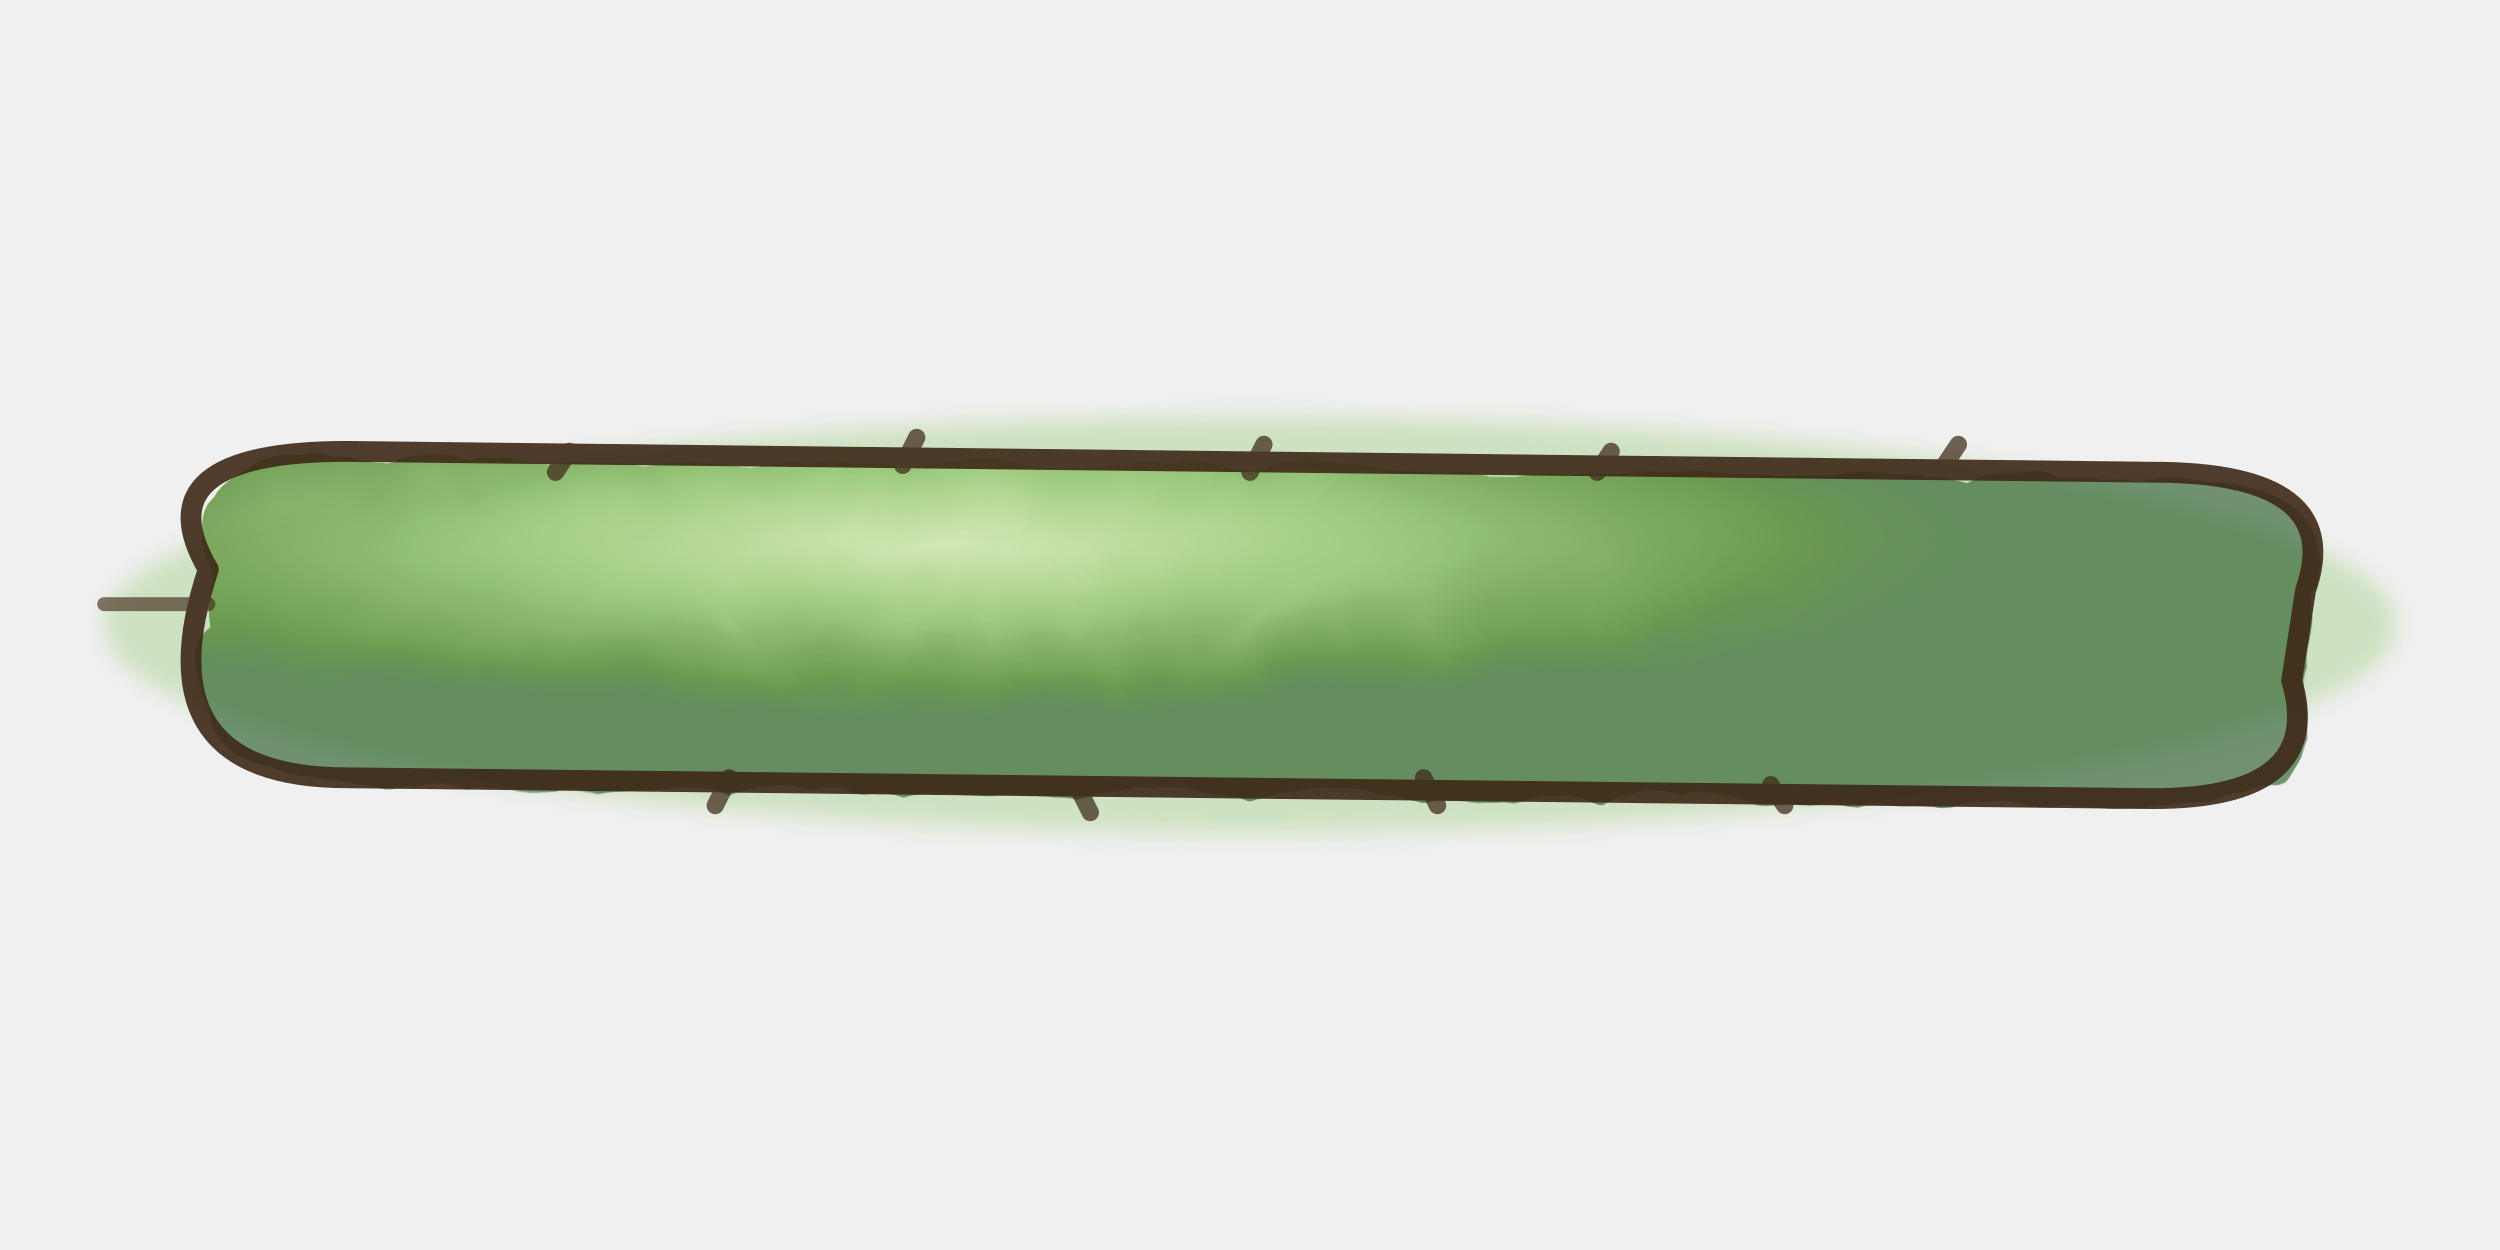
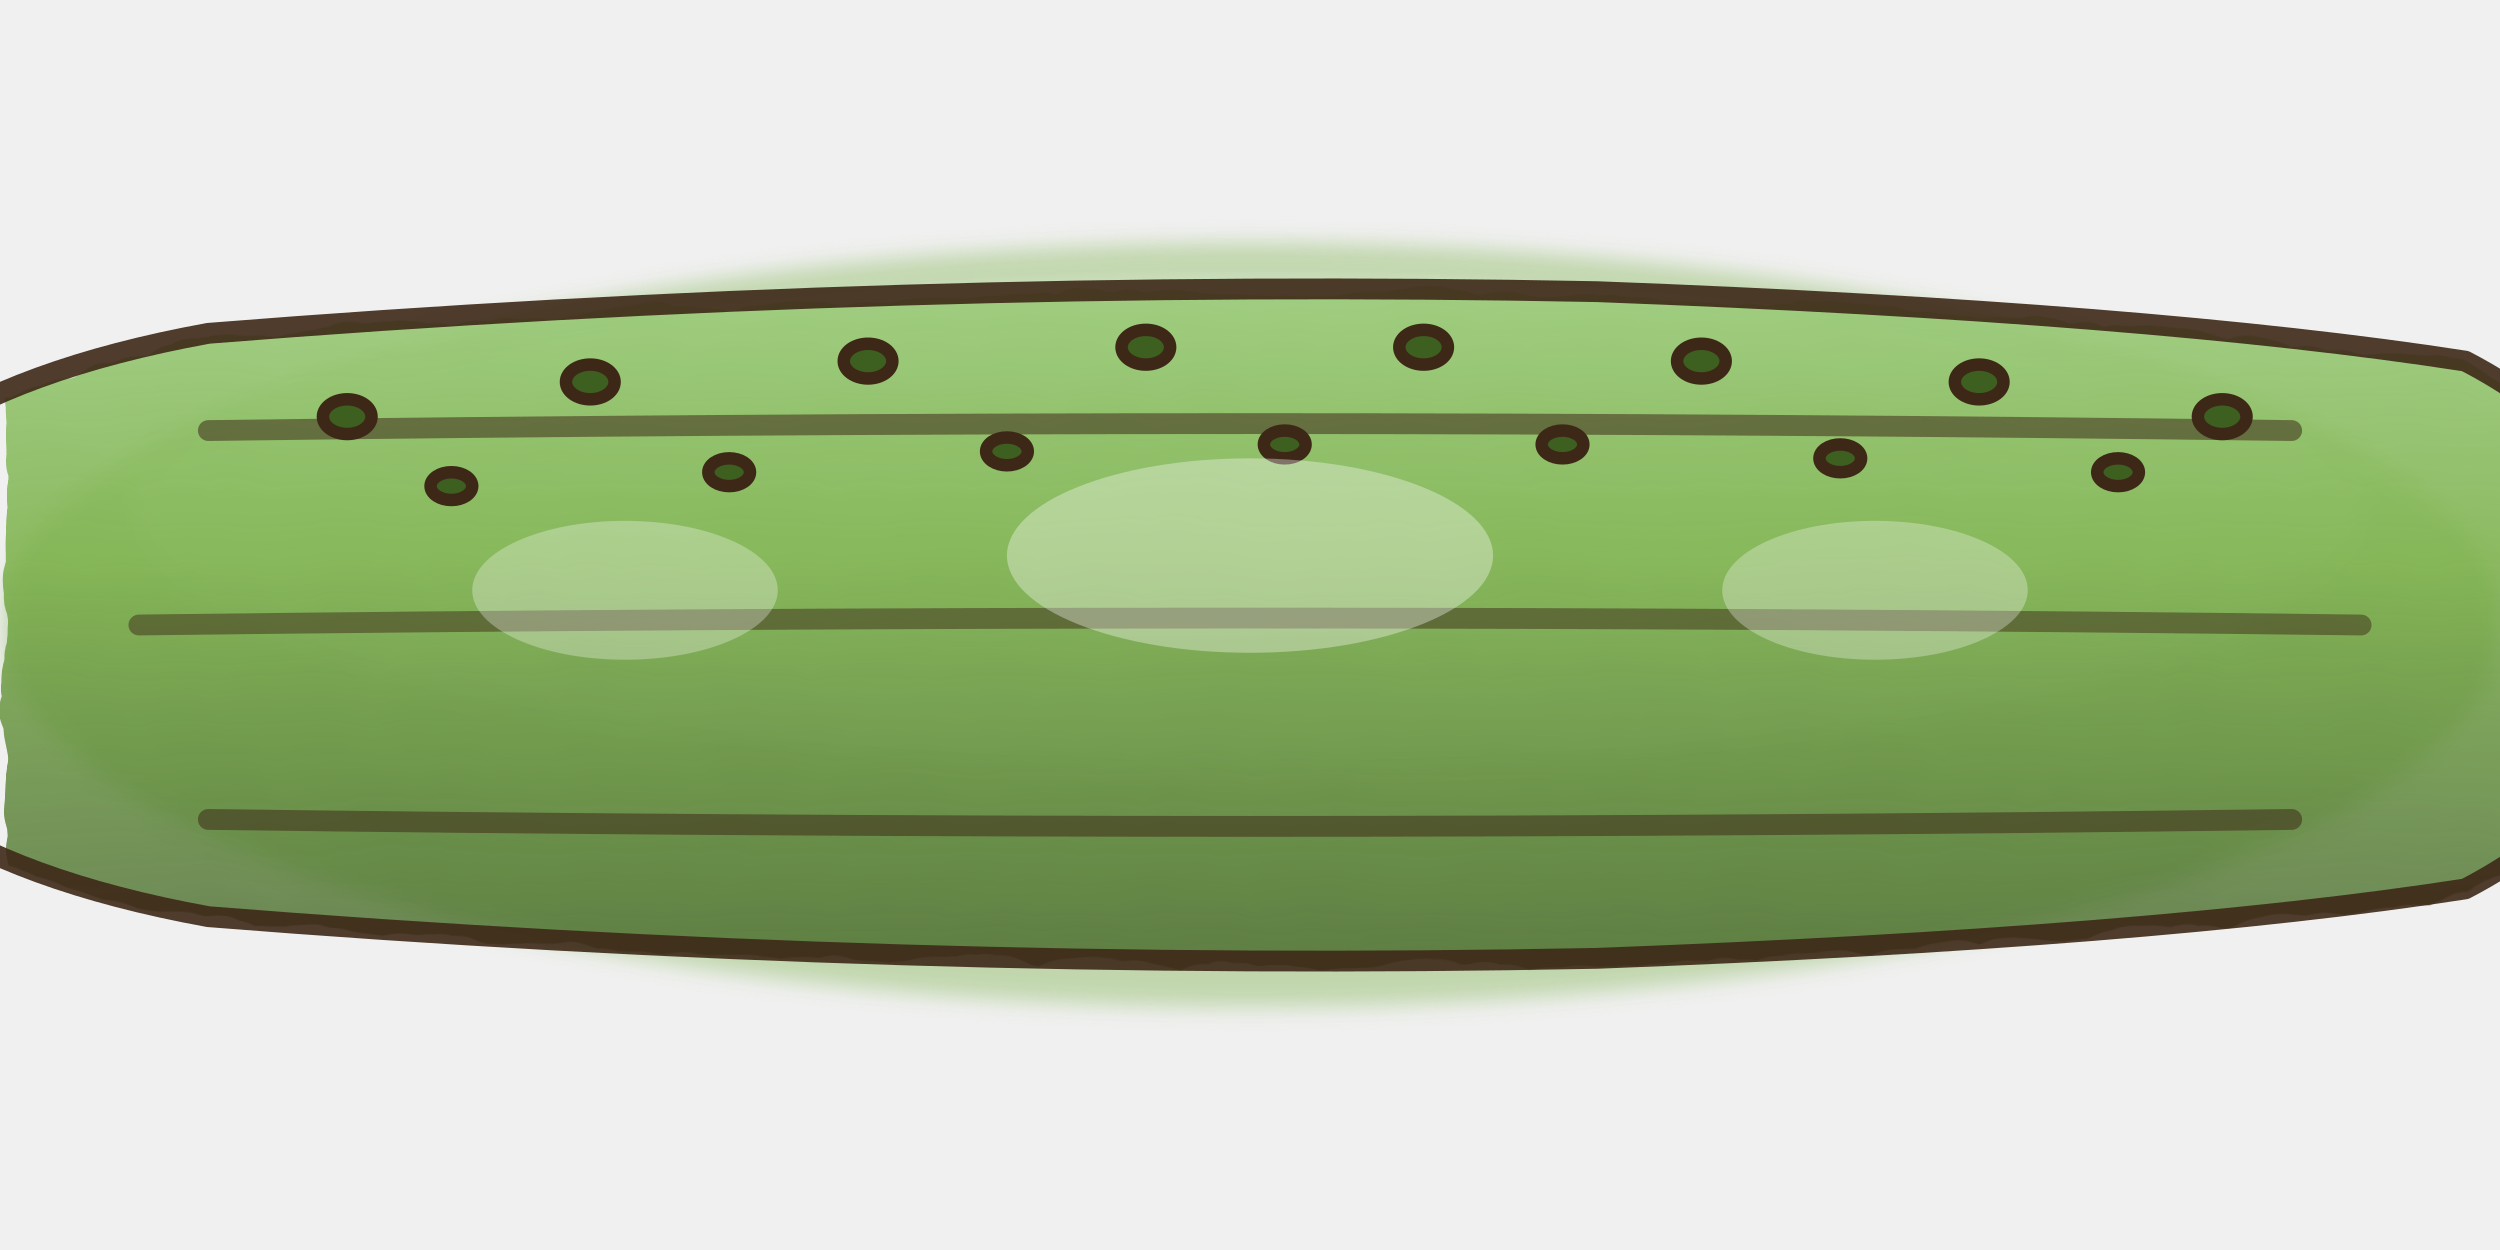
<svg xmlns="http://www.w3.org/2000/svg" viewBox="-180 -90 360 180" font-family="Noto Sans CJK JP, sans-serif">
  <defs>
-     <radialGradient id="wcBodyCucumber" cx="35%" cy="25%">
-       <stop offset="0%" stop-color="#D4E8B5" stop-opacity="0.95" />
-       <stop offset="40%" stop-color="#9BCB7A" stop-opacity="0.9" />
-       <stop offset="80%" stop-color="#5D8F3D" stop-opacity="0.85" />
-       <stop offset="100%" stop-color="#2C5F2D" stop-opacity="0.65" />
-     </radialGradient>
-     <radialGradient id="wcLeafCucumber" cx="50%" cy="20%">
+     <linearGradient id="wcBodyCucumber" x1="0" y1="0" x2="0" y2="1">
      <stop offset="0%" stop-color="#9BCB7A" stop-opacity="0.9" />
-       <stop offset="60%" stop-color="#5D8F3D" stop-opacity="0.7" />
-       <stop offset="100%" stop-color="#2C5F2D" stop-opacity="0.5" />
-     </radialGradient>
+       <stop offset="40%" stop-color="#7AB048" stop-opacity="0.85" />
+       <stop offset="100%" stop-color="#3D6020" stop-opacity="0.75" />
+     </linearGradient>
    <filter id="wcRoughCucumber" x="-10%" y="-10%" width="120%" height="120%">
-       <feTurbulence baseFrequency="0.04" numOctaves="3" seed="31" />
-       <feDisplacementMap in="SourceGraphic" scale="4" />
+       <feTurbulence baseFrequency="0.05" numOctaves="3" seed="17" />
+       <feDisplacementMap in="SourceGraphic" scale="3" />
    </filter>
    <filter id="wcBlurCucumber">
      <feGaussianBlur stdDeviation="1.5" />
    </filter>
  </defs>
  <g filter="url(#wcBlurCucumber)" opacity="0.4">
-     <ellipse cx="0" cy="0" rx="165" ry="30" fill="#9BCB7A" />
+     <ellipse cx="0" cy="0" rx="180" ry="55" fill="#7AB048" />
+     <ellipse cx="0" cy="-15" rx="160" ry="35" fill="#9BCB7A" />
  </g>
  <g filter="url(#wcRoughCucumber)">
-     <path d="M -150 -8 Q -160 -25 -130 -25 L 130 -22 Q 158 -22 152 -5 L 150 8 Q 155 25 130 25 L -130 22 Q -160 22 -150 -8 Z" fill="url(#wcBodyCucumber)" />
+     <path d="M -210 0                Q -205 -32 -150 -42                Q -50 -50 50 -48                Q 130 -45 175 -38                Q 200 -25 205 0                Q 200 25 175 38                Q 130 45 50 48                Q -50 50 -150 42                Q -205 32 -210 0 Z" fill="url(#wcBodyCucumber)" />
  </g>
  <g stroke="#3D2817" stroke-width="3" fill="none" stroke-linecap="round" stroke-linejoin="round" opacity="0.9">
-     <path d="M -150 -8 Q -160 -25 -130 -25 L 130 -22 Q 158 -22 152 -5 L 150 8 Q 155 25 130 25 L -130 22 Q -160 22 -150 -8 Z" />
-     <path d="M -100 -22 L -98 -25" opacity="0.8" stroke-width="2.5" />
-     <path d="M -50 -23 L -48 -27" opacity="0.8" stroke-width="2.5" />
-     <path d="M 0 -22 L 2 -26" opacity="0.8" stroke-width="2.5" />
-     <path d="M 50 -22 L 52 -25" opacity="0.8" stroke-width="2.5" />
-     <path d="M 100 -23 L 102 -26" opacity="0.8" stroke-width="2.5" />
-     <path d="M -75 22 L -77 26" opacity="0.8" stroke-width="2.5" />
-     <path d="M -25 23 L -23 27" opacity="0.8" stroke-width="2.5" />
-     <path d="M 25 22 L 27 26" opacity="0.8" stroke-width="2.5" />
-     <path d="M 75 23 L 77 26" opacity="0.8" stroke-width="2.5" />
-     <path d="M -150 -3 L -165 -3" opacity="0.7" stroke-width="2" />
+     <path d="M -210 0 Q -205 -32 -150 -42 Q -50 -50 50 -48 Q 130 -45 175 -38 Q 200 -25 205 0 Q 200 25 175 38 Q 130 45 50 48 Q -50 50 -150 42 Q -205 32 -210 0 Z" />
+     <path d="M -210 -5 L -228 -5 L -225 -12 L -228 0 L -225 7 L -228 5 L -210 5" />
+     <path d="M 205 -5 Q 220 -8 220 0 Q 220 8 205 5" fill="#3D6020" stroke="#3D2817" stroke-width="2" />
+     <path d="M -150 -28 Q 0 -30 150 -28" opacity="0.6" />
+     <path d="M -160 0 Q 0 -2 160 0" opacity="0.55" />
+     <path d="M -150 28 Q 0 30 150 28" opacity="0.6" />
+   </g>
+   <g fill="#3D6020" stroke="#3D2817" stroke-width="1.8">
+     <ellipse cx="-130" cy="-30" rx="3.5" ry="2.5" />
+     <ellipse cx="-95" cy="-35" rx="3.5" ry="2.5" />
+     <ellipse cx="-55" cy="-38" rx="3.5" ry="2.5" />
+     <ellipse cx="-15" cy="-40" rx="3.5" ry="2.5" />
+     <ellipse cx="25" cy="-40" rx="3.5" ry="2.5" />
+     <ellipse cx="65" cy="-38" rx="3.5" ry="2.5" />
+     <ellipse cx="105" cy="-35" rx="3.5" ry="2.5" />
+     <ellipse cx="140" cy="-30" rx="3.5" ry="2.5" />
+     <ellipse cx="-115" cy="-20" rx="3" ry="2" />
+     <ellipse cx="-75" cy="-22" rx="3" ry="2" />
+     <ellipse cx="-35" cy="-25" rx="3" ry="2" />
+     <ellipse cx="5" cy="-26" rx="3" ry="2" />
+     <ellipse cx="45" cy="-26" rx="3" ry="2" />
+     <ellipse cx="85" cy="-24" rx="3" ry="2" />
+     <ellipse cx="125" cy="-22" rx="3" ry="2" />
+   </g>
+   <g fill="#FFFFFF">
+     <ellipse cx="-90" cy="-5" rx="22" ry="10" opacity="0.3" />
+     <ellipse cx="0" cy="-10" rx="35" ry="14" opacity="0.35" />
+     <ellipse cx="90" cy="-5" rx="22" ry="10" opacity="0.3" />
  </g>
</svg>
